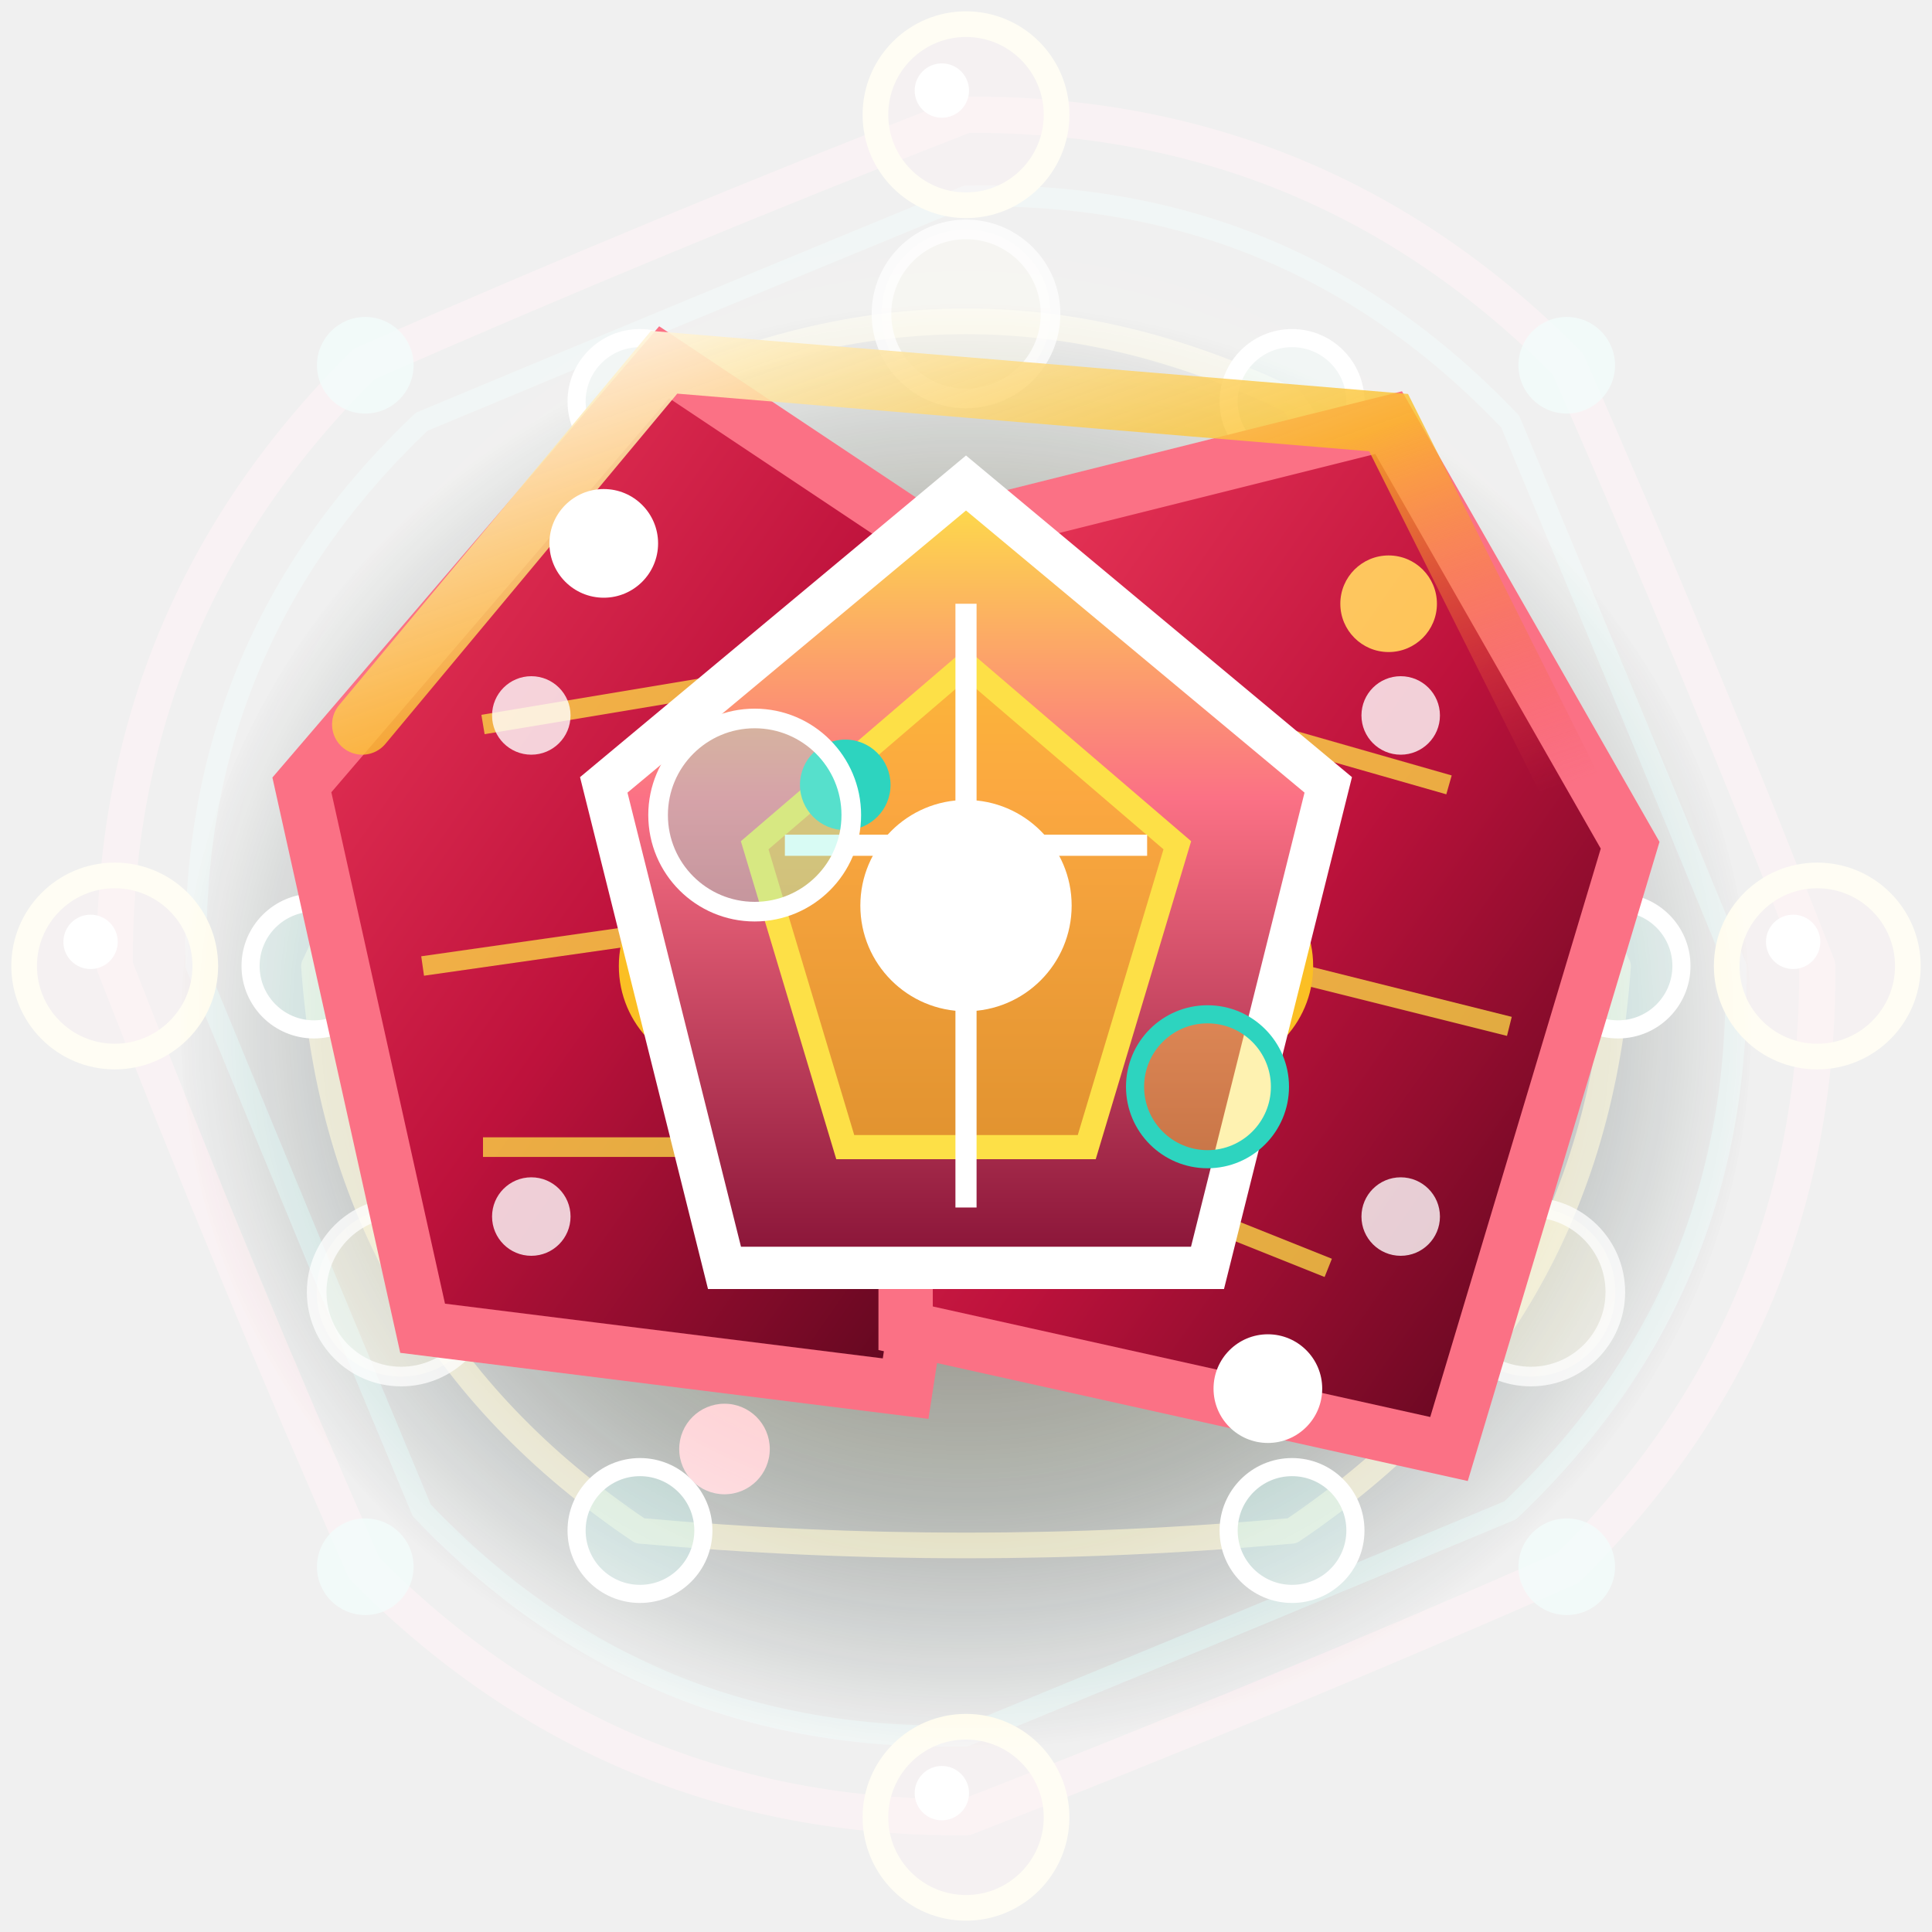
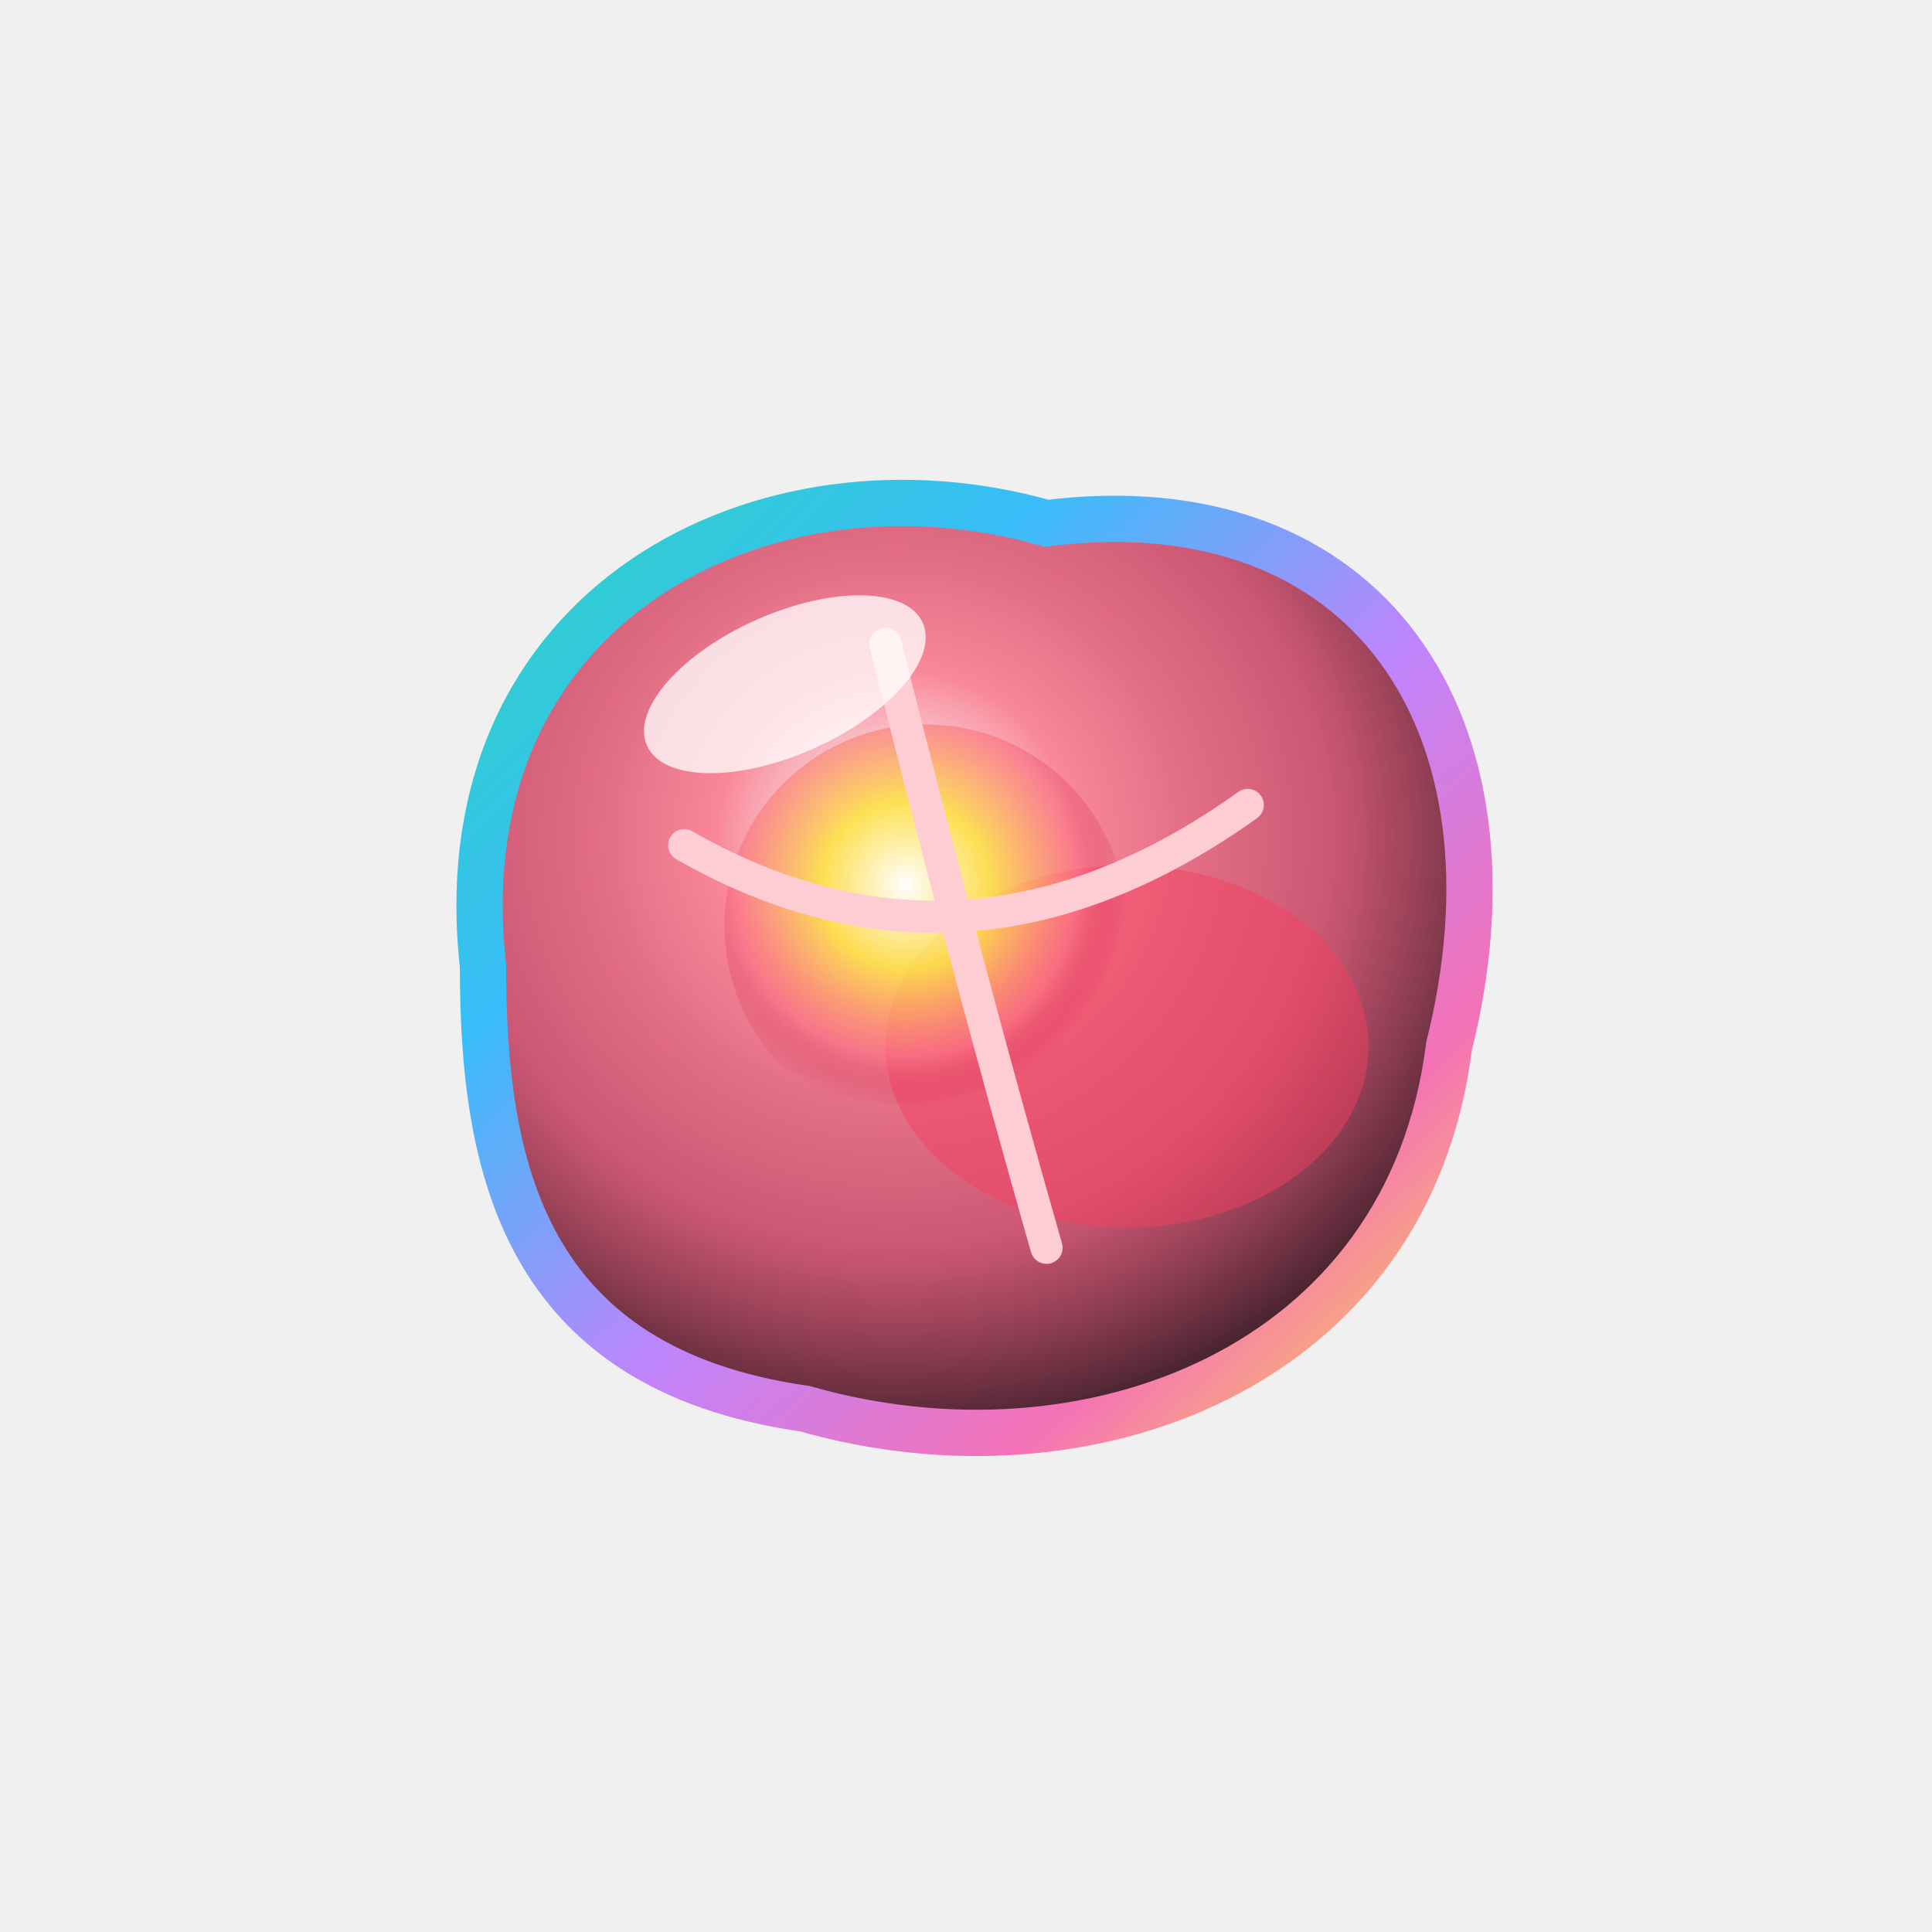
- <svg xmlns="http://www.w3.org/2000/svg" viewBox="0 0 64 64" fill="none" data-rig-id="env-meat-rig" data-root-anchor="32,32" data-has-aura="true">
+ <svg xmlns="http://www.w3.org/2000/svg" viewBox="0 0 96 96" width="100%" height="100%" data-rig-id="env-meat-rig">
  <defs>
-     <radialGradient id="mt-shadow" cx="50%" cy="50%" r="50%">
-       <stop offset="0%" stop-color="#021317" stop-opacity="0.7" />
-       <stop offset="65%" stop-color="#03181c" stop-opacity="0.3" />
-       <stop offset="100%" stop-color="#03181c" stop-opacity="0" />
+     <radialGradient id="meat-jelly" cx="42%" cy="36%" r="64%">
+       <stop offset="0%" stop-color="#ffffff" stop-opacity="0.54" />
+       <stop offset="28%" stop-color="#fb7185" stop-opacity="0.82" />
+       <stop offset="68%" stop-color="#be123c" stop-opacity="0.68" />
+       <stop offset="100%" stop-color="#310816" stop-opacity="0.88" />
    </radialGradient>
-     <radialGradient id="mt-aura" cx="50%" cy="50%" r="50%">
-       <stop offset="0%" stop-color="#ef4444" stop-opacity="0.35" />
-       <stop offset="55%" stop-color="#fbbf24" stop-opacity="0.15" />
-       <stop offset="100%" stop-color="#03181c" stop-opacity="0" />
+     <radialGradient id="meat-core" cx="45%" cy="40%" r="55%">
+       <stop offset="0%" stop-color="#ffffff" stop-opacity="0.96" />
+       <stop offset="38%" stop-color="#fde047" stop-opacity="0.92" />
+       <stop offset="78%" stop-color="#fb7185" stop-opacity="0.65" />
+       <stop offset="100%" stop-color="#be123c" stop-opacity="0.0" />
    </radialGradient>
-     <linearGradient id="mt-flesh" x1="0%" y1="0%" x2="100%" y2="100%">
-       <stop offset="0%" stop-color="#f43f5e" />
-       <stop offset="50%" stop-color="#be123c" />
-       <stop offset="100%" stop-color="#4c0519" />
+     <linearGradient id="meat-irid" x1="0%" y1="0%" x2="100%" y2="100%">
+       <stop offset="0%" stop-color="#2dd4bf" />
+       <stop offset="28%" stop-color="#38bdf8" />
+       <stop offset="55%" stop-color="#c084fc" />
+       <stop offset="78%" stop-color="#f472b6" />
+       <stop offset="100%" stop-color="#fde047" />
    </linearGradient>
-     <linearGradient id="mt-crystal" x1="0%" y1="0%" x2="0%" y2="100%">
-       <stop offset="0%" stop-color="#fde047" />
-       <stop offset="40%" stop-color="#fb7185" />
-       <stop offset="100%" stop-color="#881337" />
+     <linearGradient id="meat-stem" x1="50%" y1="0%" x2="50%" y2="100%">
+       <stop offset="0%" stop-color="#fde047" stop-opacity="0.92" />
+       <stop offset="55%" stop-color="#fb7185" stop-opacity="0.78" />
+       <stop offset="100%" stop-color="#be123c" stop-opacity="0.42" />
    </linearGradient>
-     <linearGradient id="mt-rim" x1="0%" y1="0%" x2="100%" y2="100%">
-       <stop offset="0%" stop-color="#ffffff" stop-opacity="0.95" />
-       <stop offset="50%" stop-color="#fbbf24" stop-opacity="0.8" />
-       <stop offset="100%" stop-color="#ef4444" stop-opacity="0" />
-     </linearGradient>
-     <radialGradient id="confocal-halo" cx="50%" cy="50%" r="50%">
-       <stop offset="0%" stop-color="#2dd4bf" stop-opacity="0" />
-       <stop offset="68%" stop-color="#2dd4bf" stop-opacity="0.16" />
-       <stop offset="86%" stop-color="#a855f7" stop-opacity="0.32" />
-       <stop offset="100%" stop-color="#03181c" stop-opacity="0" />
-     </radialGradient>
  </defs>
-   <g id="part-shadow-cast" data-pivot="32,34" data-parent="root" data-z-index="1" data-blend="multiply" style="mix-blend-mode: multiply">
-     <ellipse cx="32" cy="34" rx="26" ry="24" fill="url(#mt-shadow)" />
+   <g id="part-shadow-cast" />
+   <g id="part-aura-ring-outer" />
+   <g id="part-aura-ring-inner" />
+   <g id="part-meat-lobe-left">
+     <path d="M 24 48 C 22 30, 38 22, 52 26 C 68 24, 76 36, 72 52 C 70 68, 54 74, 40 70 C 26 68, 24 58, 24 48 Z" fill="url(#meat-jelly)" stroke="url(#meat-irid)" stroke-width="2.3" />
  </g>
-   <g id="part-aura-ring-outer" data-pivot="32,32" data-parent="root" data-z-index="4" data-blend="screen" data-motion="spin-cw" style="mix-blend-mode: screen">
-     <circle cx="32" cy="32" r="30" fill="url(#mt-aura)" />
-     <path fill="none" stroke="#f43f5e" stroke-width="1.2" stroke-opacity="0.65" d="M60.2,32 Q60.27,43.71 51.94,51.94 Q42.06,56.28 32,60.2 Q20.29,60.27 12.06,51.94 Q7.72,42.06 3.8,32 Q3.73,20.29 12.06,12.06 Q21.94,7.72 32,3.8 Q43.71,3.73 51.94,12.06 Q56.28,21.94 60.2,32 Z" stroke-linecap="round" stroke-linejoin="round" />
-     <path fill="none" stroke="#2dd4bf" stroke-width="0.7" stroke-opacity="0.5" d="M57.5,32 Q57.78,42.68 50.03,50.03 Q41.02,53.79 32,57.5 Q21.32,57.78 13.97,50.03 Q10.21,41.02 6.5,32 Q6.22,21.32 13.97,13.97 Q22.98,10.21 32,6.5 Q42.68,6.22 50.03,13.97 Q53.79,22.98 57.5,32 Z" stroke-linecap="round" stroke-linejoin="round" />
-     <circle cx="60.2" cy="32" r="3.0" fill="#f43f5e" fill-opacity="0.35" stroke="#fde047" stroke-width="0.85" />
-     <circle cx="59.4" cy="31.2" r="0.9" fill="#ffffff" />
-     <circle cx="51.9" cy="51.9" r="1.6" fill="#2dd4bf" fill-opacity="0.8" />
-     <circle cx="32" cy="60.2" r="3.0" fill="#f43f5e" fill-opacity="0.35" stroke="#fde047" stroke-width="0.85" />
-     <circle cx="31.2" cy="59.4" r="0.9" fill="#ffffff" />
-     <circle cx="12.1" cy="51.9" r="1.6" fill="#2dd4bf" fill-opacity="0.8" />
-     <circle cx="3.8" cy="32" r="3.0" fill="#f43f5e" fill-opacity="0.35" stroke="#fde047" stroke-width="0.85" />
-     <circle cx="3" cy="31.2" r="0.9" fill="#ffffff" />
-     <circle cx="12.1" cy="12.1" r="1.6" fill="#2dd4bf" fill-opacity="0.8" />
-     <circle cx="32" cy="3.8" r="3.0" fill="#f43f5e" fill-opacity="0.35" stroke="#fde047" stroke-width="0.85" />
-     <circle cx="31.2" cy="3" r="0.9" fill="#ffffff" />
-     <circle cx="51.9" cy="12.1" r="1.6" fill="#2dd4bf" fill-opacity="0.8" />
+   <g id="part-meat-lobe-right">
+     <ellipse cx="56" cy="52" rx="12" ry="9" fill="#f43f5e" opacity="0.48" />
  </g>
-   <g id="part-aura-ring-inner" data-pivot="32,32" data-parent="root" data-z-index="5" data-blend="screen" data-motion="spin-ccw" style="mix-blend-mode: screen">
-     <path fill="none" stroke="#fde047" stroke-width="0.85" stroke-opacity="0.62" d="M53.6,32 Q52.78,44 42.8,50.71 Q32,51.68 21.2,50.71 Q11.22,44 10.4,32 Q14.96,22.16 21.2,13.29 Q32,8 42.8,13.29 Q49.04,22.16 53.6,32 Z" stroke-linecap="round" stroke-linejoin="round" />
-     <circle cx="53.6" cy="32" r="2.1" fill="#2dd4bf" fill-opacity="0.45" stroke="#ffffff" stroke-width="0.6" />
-     <circle cx="42.8" cy="50.7" r="2.1" fill="#2dd4bf" fill-opacity="0.45" stroke="#ffffff" stroke-width="0.6" />
-     <circle cx="21.2" cy="50.7" r="2.1" fill="#2dd4bf" fill-opacity="0.45" stroke="#ffffff" stroke-width="0.6" />
-     <circle cx="10.4" cy="32" r="2.1" fill="#2dd4bf" fill-opacity="0.45" stroke="#ffffff" stroke-width="0.6" />
-     <circle cx="21.2" cy="13.3" r="2.1" fill="#2dd4bf" fill-opacity="0.45" stroke="#ffffff" stroke-width="0.6" />
-     <circle cx="42.8" cy="13.3" r="2.1" fill="#2dd4bf" fill-opacity="0.45" stroke="#ffffff" stroke-width="0.6" />
-     <circle cx="50.71" cy="42.8" r="2.8" fill="#fde047" fill-opacity="0.38" stroke="#ffffff" stroke-width="0.65" stroke-opacity="0.75" />
-     <circle cx="13.29" cy="42.8" r="2.8" fill="#fde047" fill-opacity="0.38" stroke="#ffffff" stroke-width="0.65" stroke-opacity="0.75" />
-     <circle cx="32" cy="10.4" r="2.8" fill="#fde047" fill-opacity="0.38" stroke="#ffffff" stroke-width="0.65" stroke-opacity="0.75" />
+   <g id="part-meat-atp-core">
+     <circle cx="46" cy="46" r="10" fill="url(#meat-core)" />
+     <path d="M 34 42 Q 48 50 62 40 M 44 32 Q 48 48 52 62" fill="none" stroke="#fecdd3" stroke-width="1.6" stroke-linecap="round" />
  </g>
-   <g id="part-meat-lobe-left" data-pivot="24,32" data-parent="root" data-z-index="15" data-blend="normal" data-motion="pulse-lobe-l">
-     <polygon points="10,26 22,12 34,20 30,46 14,44" fill="url(#mt-flesh)" stroke="#fb7185" stroke-width="1.8" />
-     <path d="M16 24 L28 22 M14 32 L28 30 M16 38 L26 38" stroke="#fde047" stroke-width="0.65" stroke-opacity="0.75" />
-     <circle cx="24" cy="32" r="3" fill="#881337" stroke="#fbbf24" stroke-width="1.0" />
+   <g id="part-light-rim-meat">
+     <ellipse cx="39" cy="34" rx="7.5" ry="3.5" transform="rotate(-24 39 34)" fill="#ffffff" opacity="0.76" />
  </g>
-   <g id="part-meat-lobe-right" data-pivot="40,32" data-parent="root" data-z-index="20" data-blend="normal" data-motion="pulse-lobe-r">
-     <polygon points="30,18 46,14 54,28 48,48 30,44" fill="url(#mt-flesh)" stroke="#fb7185" stroke-width="1.8" />
-     <path d="M34 22 L48 26 M34 30 L50 34 M34 38 L44 42" stroke="#fde047" stroke-width="0.65" stroke-opacity="0.75" />
-     <circle cx="40" cy="32" r="3" fill="#881337" stroke="#fbbf24" stroke-width="1.0" />
-   </g>
-   <g id="part-meat-atp-core" data-pivot="32,32" data-parent="root" data-z-index="30" data-blend="normal" data-motion="pulse-core">
-     <polygon points="32,16 44,26 40,42 24,42 20,26" fill="url(#mt-crystal)" stroke="#ffffff" stroke-width="1.4" />
-     <polygon points="32,22 39,28 36,38 28,38 25,28" fill="#fbbf24" fill-opacity="0.7" stroke="#fde047" stroke-width="0.8" />
-     <path d="M26 28 L38 28 M32 20 L32 40" stroke="#ffffff" stroke-width="0.7" />
-     <circle cx="32" cy="30" r="3.5" fill="#ffffff" />
-     <circle cx="28" cy="26" r="1.5" fill="#2dd4bf" />
-     <circle cx="25" cy="27" r="3.2" fill="#99f6e4" fill-opacity="0.38" stroke="#ffffff" stroke-width="0.65" />
-     <circle cx="40" cy="36" r="2.4" fill="#fde047" fill-opacity="0.42" stroke="#2dd4bf" stroke-width="0.6" />
-   </g>
-   <g id="part-light-rim-meat" data-pivot="32,32" data-parent="part-meat-atp-core" data-z-index="45" data-blend="plus-lighter" style="mix-blend-mode: plus-lighter">
-     <path d="M12 24 L22 12 L46 14 L52 26" stroke="url(#mt-rim)" stroke-width="2.0" stroke-linecap="round" />
-   </g>
-   <g id="part-aura-corona-top" data-pivot="32,32" data-parent="root" data-z-index="65" data-blend="screen" data-motion="pulse-breathe" style="mix-blend-mode: screen">
-     <circle cx="20" cy="18" r="1.8" fill="#ffffff" />
-     <circle cx="46" cy="20" r="1.6" fill="#fbbf24" />
-     <circle cx="24" cy="48" r="1.5" fill="#fb7185" />
-     <circle cx="42" cy="46" r="1.8" fill="#ffffff" />
-     <circle cx="46.4" cy="40.3" r="1.3" fill="#ffffff" fill-opacity="0.8" />
-     <circle cx="17.6" cy="40.3" r="1.3" fill="#ffffff" fill-opacity="0.8" />
-     <circle cx="17.6" cy="23.7" r="1.3" fill="#ffffff" fill-opacity="0.8" />
-     <circle cx="46.4" cy="23.7" r="1.3" fill="#ffffff" fill-opacity="0.8" />
-   </g>
+   <g id="part-aura-corona-top" />
</svg>
